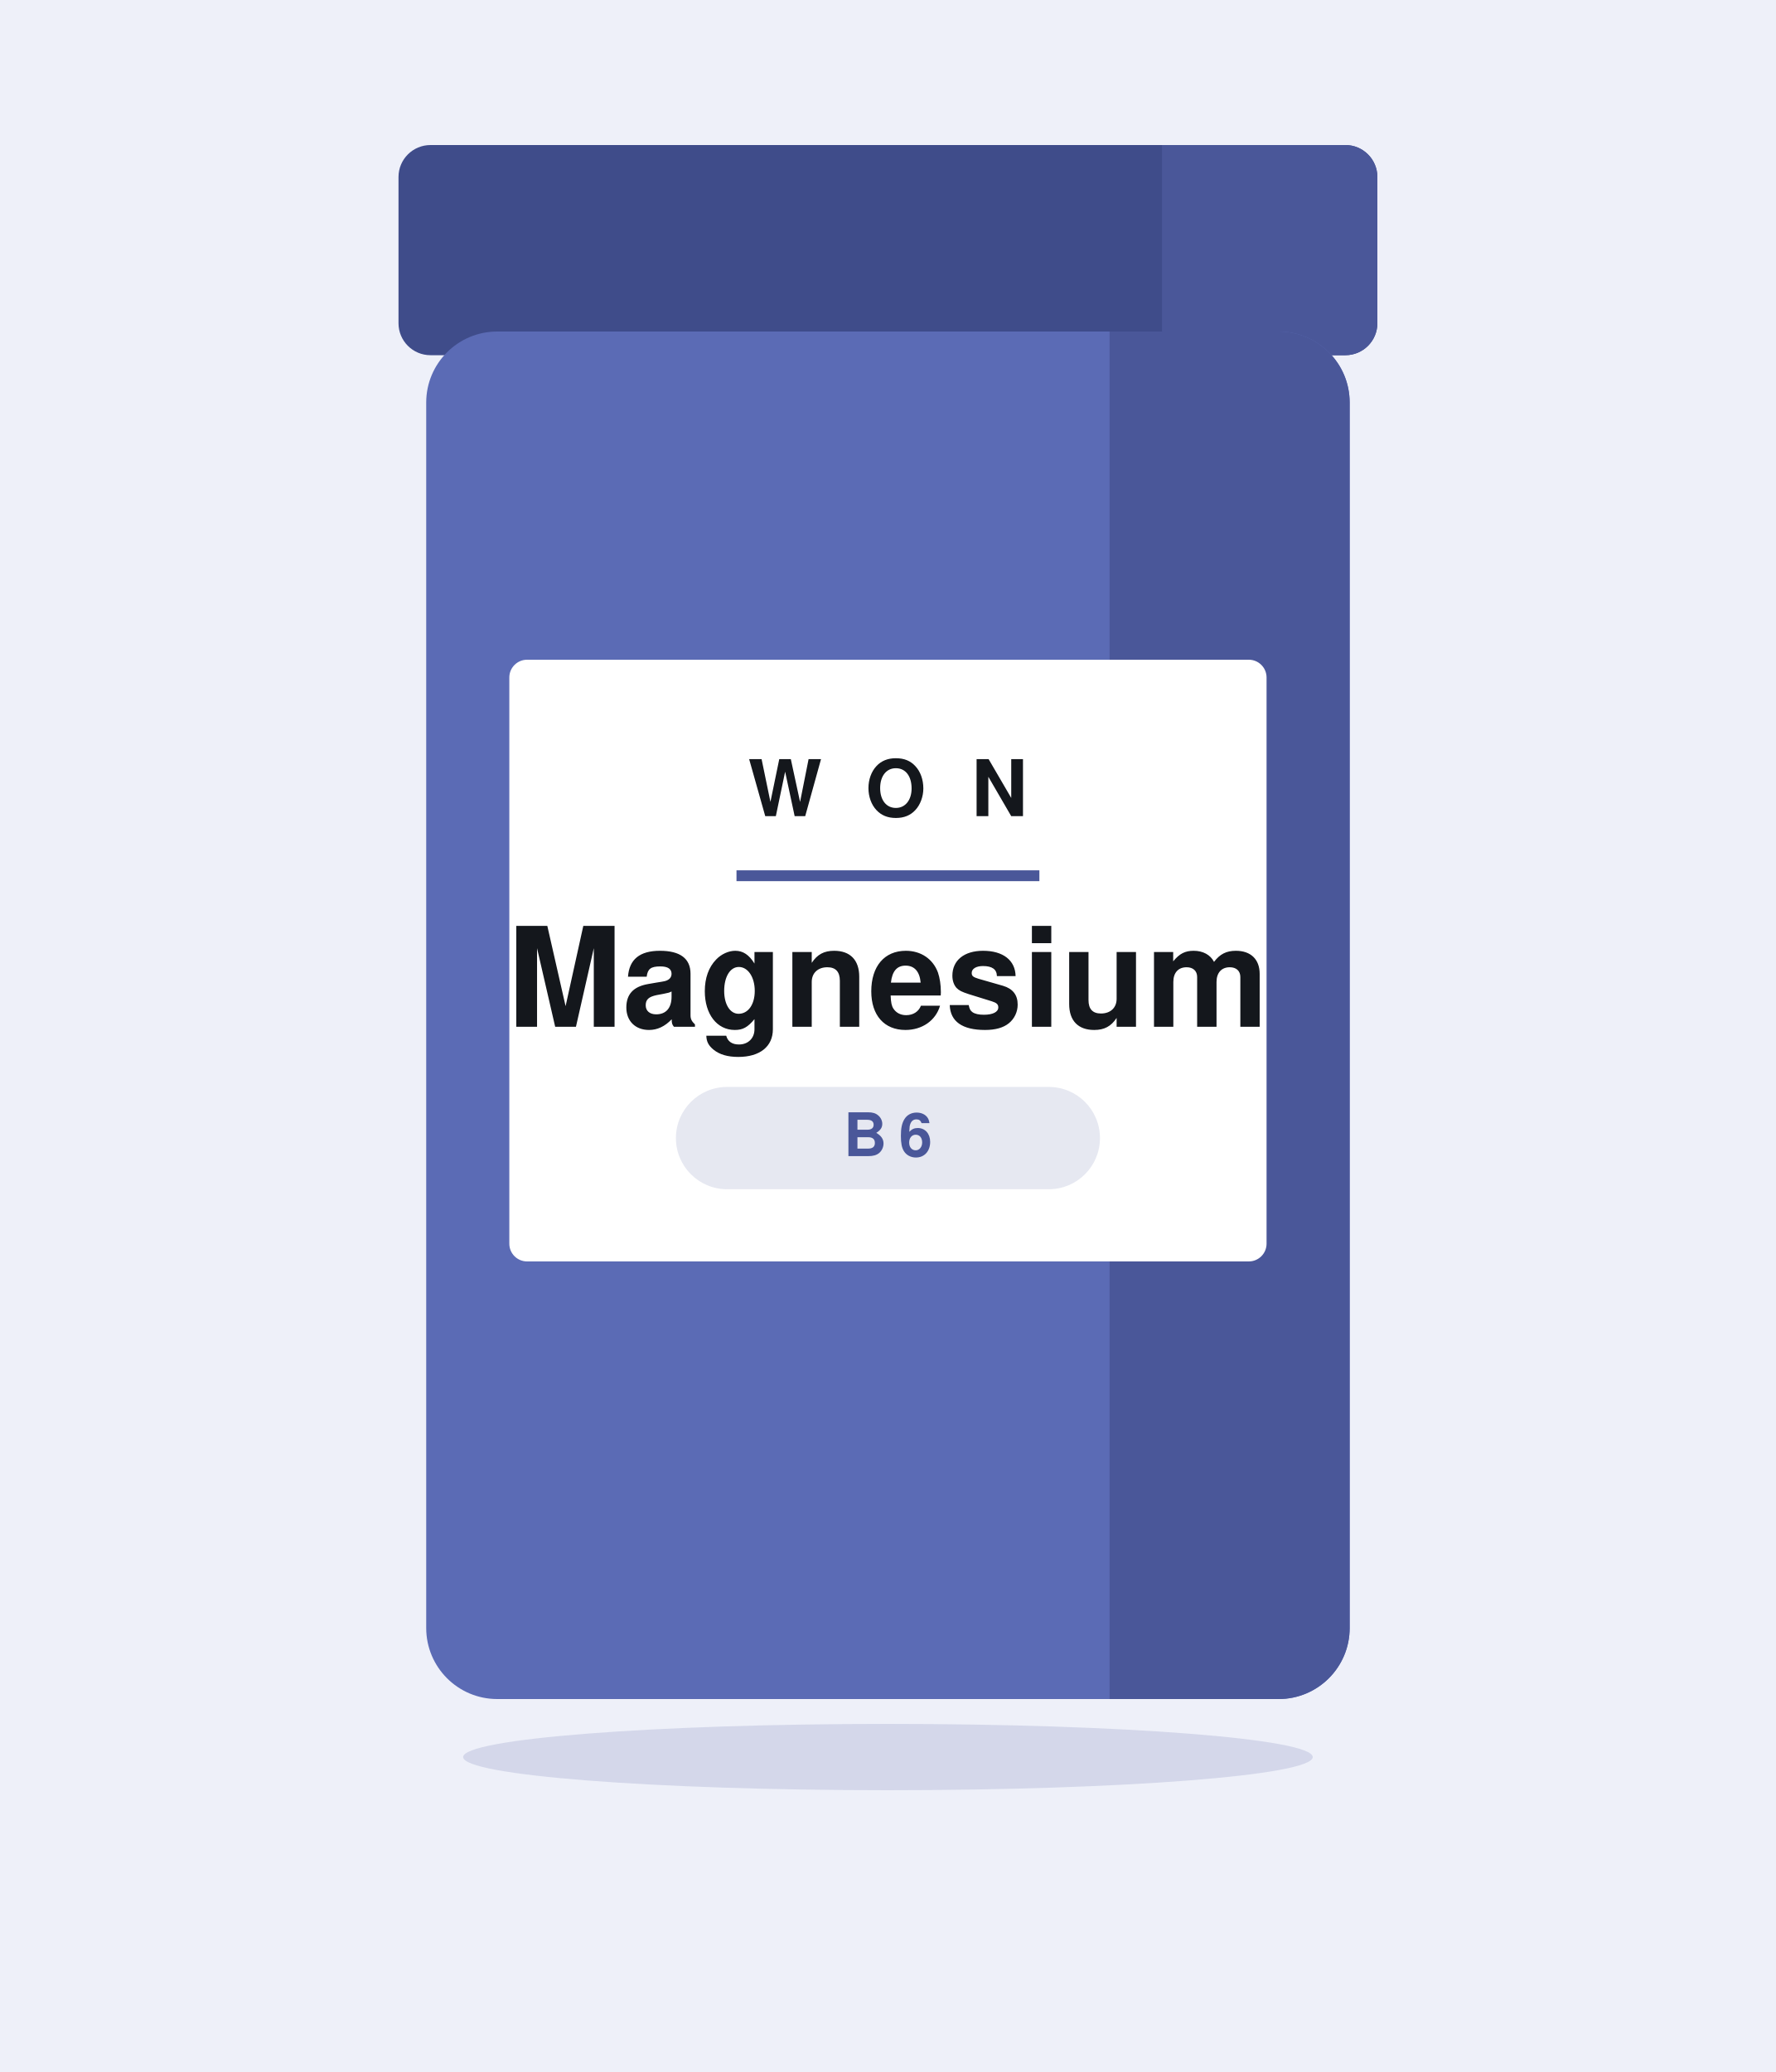
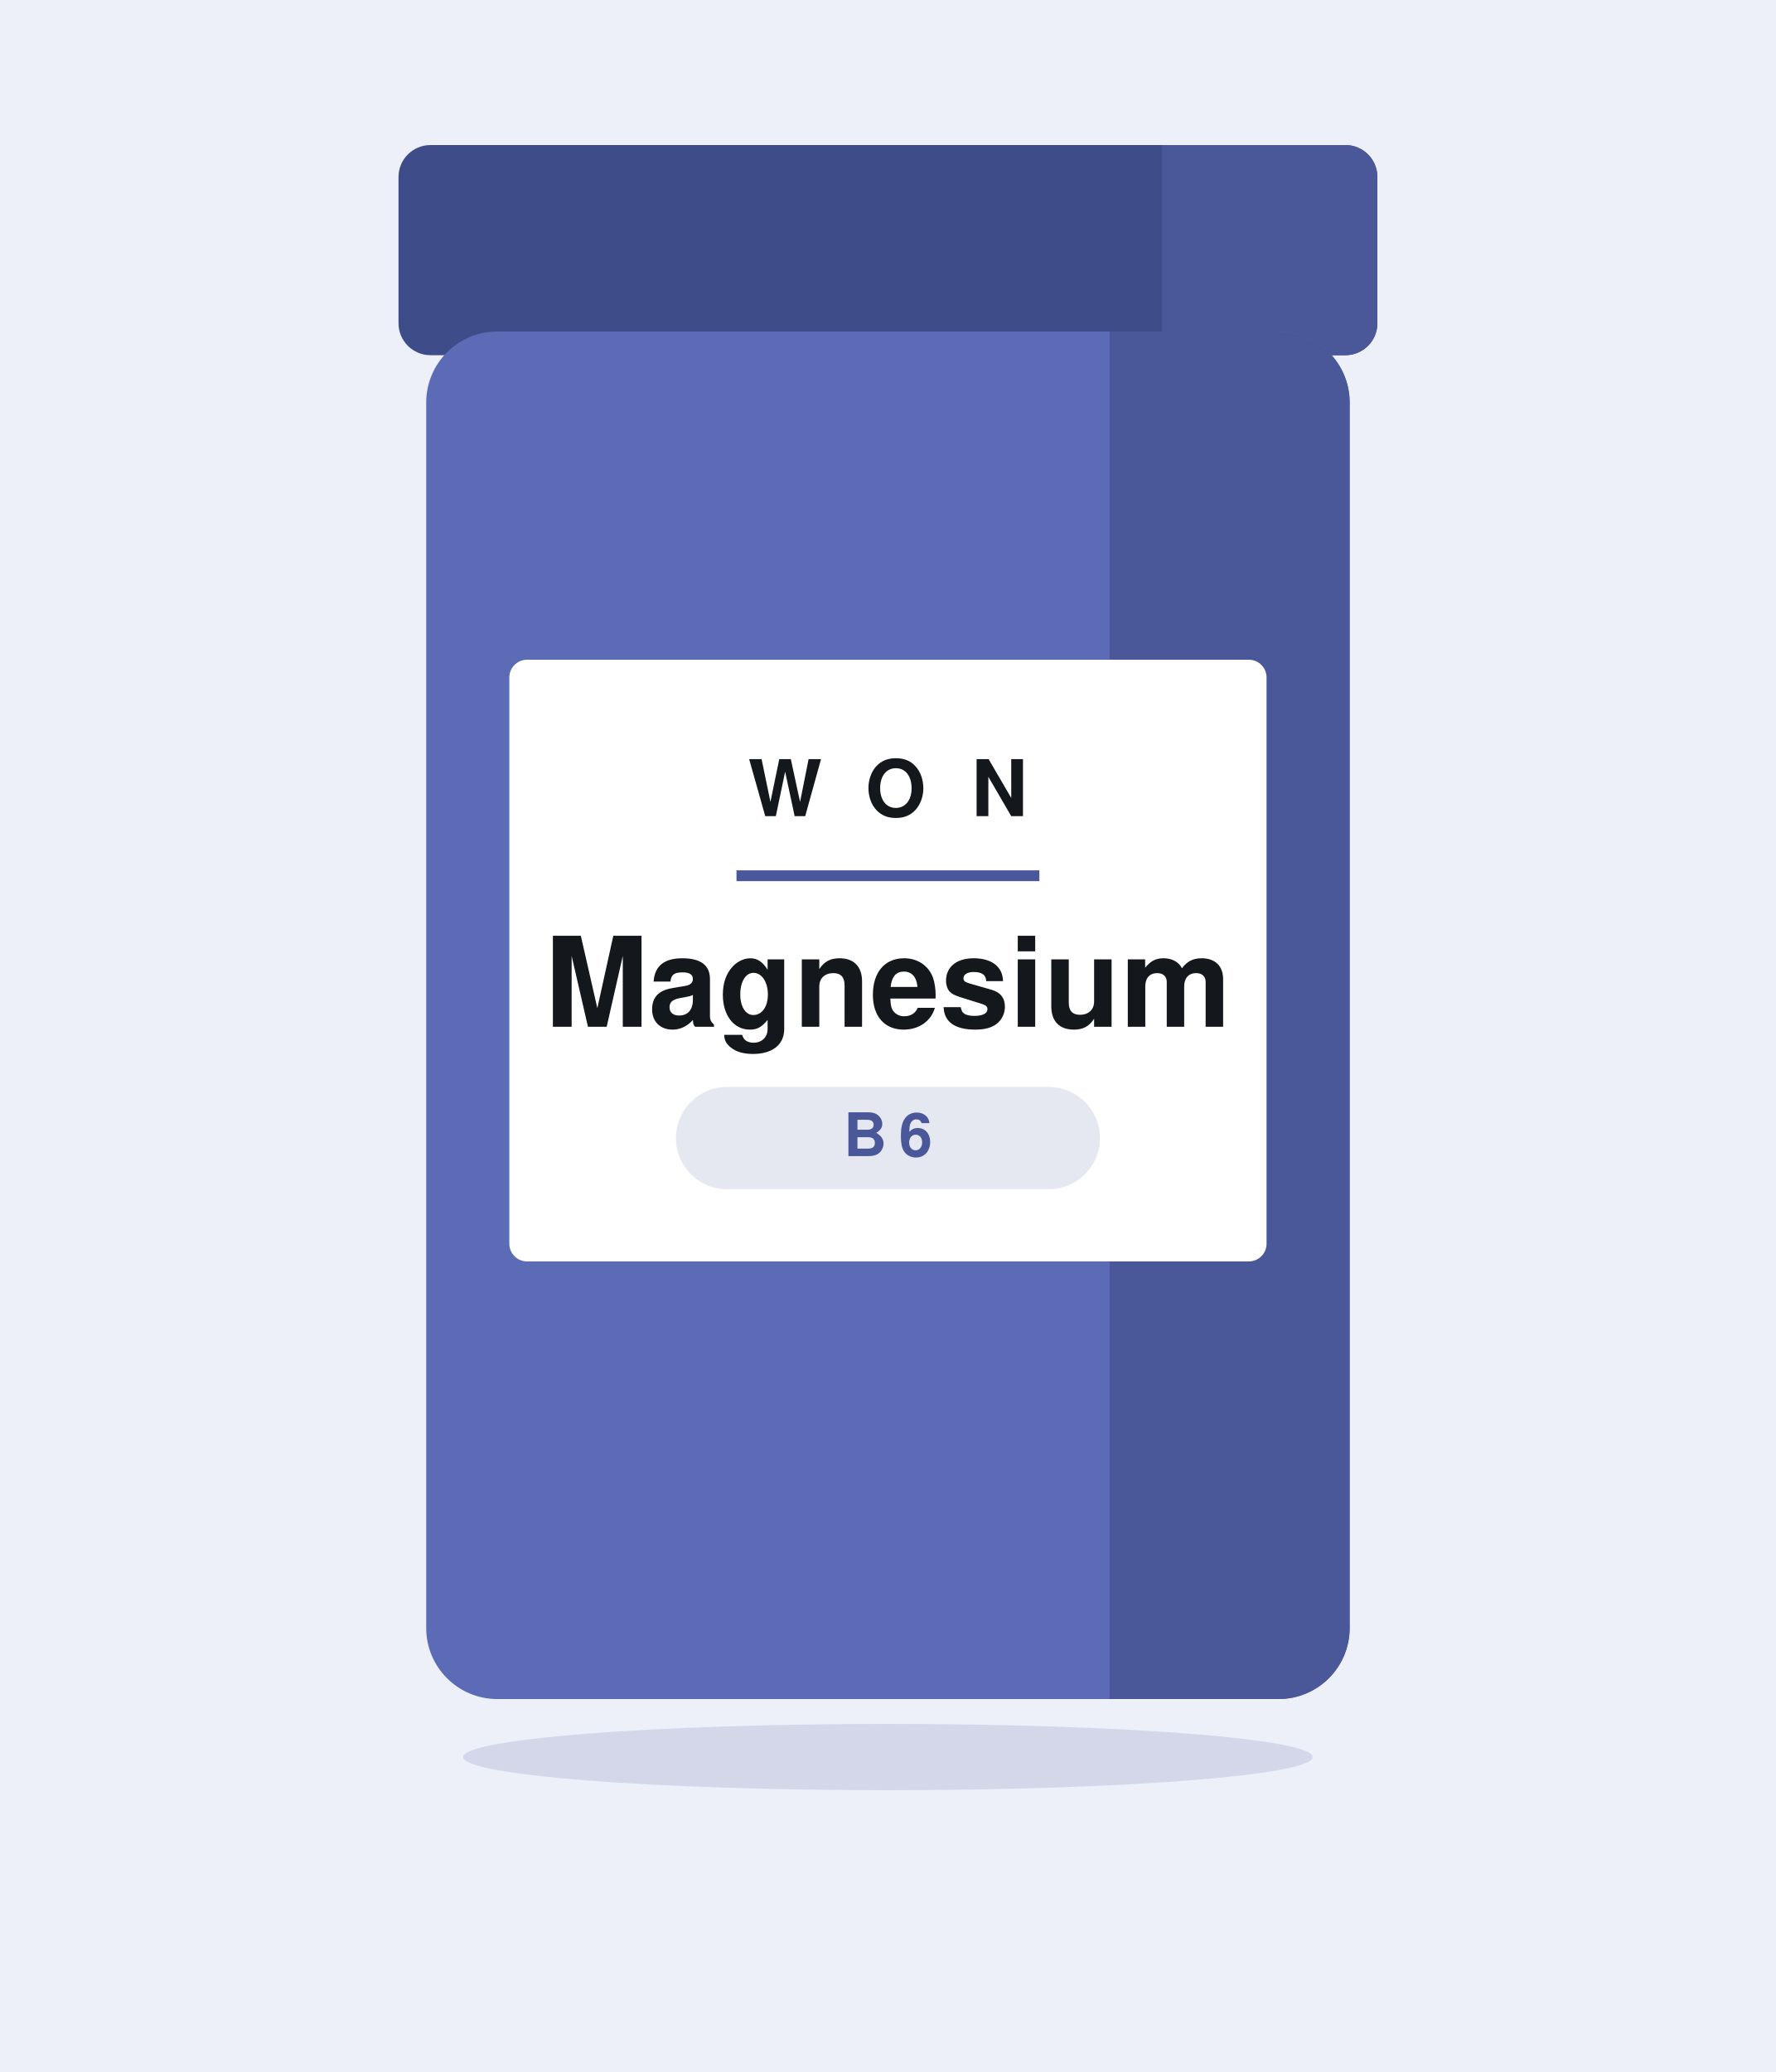
<svg xmlns="http://www.w3.org/2000/svg" viewBox="0 0 600 700" width="600" height="700" role="img">
  <rect width="600" height="700" fill="#eef0f9" />
  <ellipse cx="300" cy="593.6" rx="143.52" ry="11.2" fill="#4a5799" fill-opacity="0.16" />
  <rect x="134.64" y="49" width="330.72" height="71" rx="10.8" fill="#3f4c8a" />
  <path d="M392.602,49 H454.56 A10.8,10.8 0 0 1 465.36,59.8            V109.2 A10.8,10.8 0 0 1 454.56,120 H392.602 Z" fill="#4a5799" />
  <rect x="144" y="112" width="312" height="462" rx="24" fill="#5b6bb5" />
  <path d="M374.88,112 H432 A24,24 0 0 1 456,136            V550 A24,24 0 0 1 432,574 H374.88 Z" fill="#4a5799" />
  <g>
    <rect x="172.08" y="222.88" width="255.84" height="203.28" rx="6" fill="#ffffff" />
    <text x="300" y="275.733" text-anchor="middle" font-family="Helvetica Neue, Helvetica, Arial, sans-serif" font-size="26.426" font-weight="700" letter-spacing="15.246" fill="#14171c">WON</text>
    <rect x="248.832" y="294.028" width="102.336" height="3.659" fill="#4a5799" />
-     <text x="300" y="346.881" text-anchor="middle" font-family="Helvetica Neue, Helvetica, Arial, sans-serif" font-size="46.754" font-weight="800" fill="#14171c">Magnesium</text>
+     <text x="300" y="346.881" text-anchor="middle" font-family="Helvetica Neue, Helvetica, Arial, sans-serif" font-size="42.15" font-weight="800" fill="#14171c">Magnesium</text>
    <rect x="228.365" y="367.209" width="143.27" height="34.558" rx="17.279" fill="#4a5799" fill-opacity="0.14" />
    <text x="300" y="390.586" text-anchor="middle" font-family="Helvetica Neue, Helvetica, Arial, sans-serif" font-size="20.328" font-weight="700" letter-spacing="4.066" fill="#4a5799">B6</text>
  </g>
</svg>
